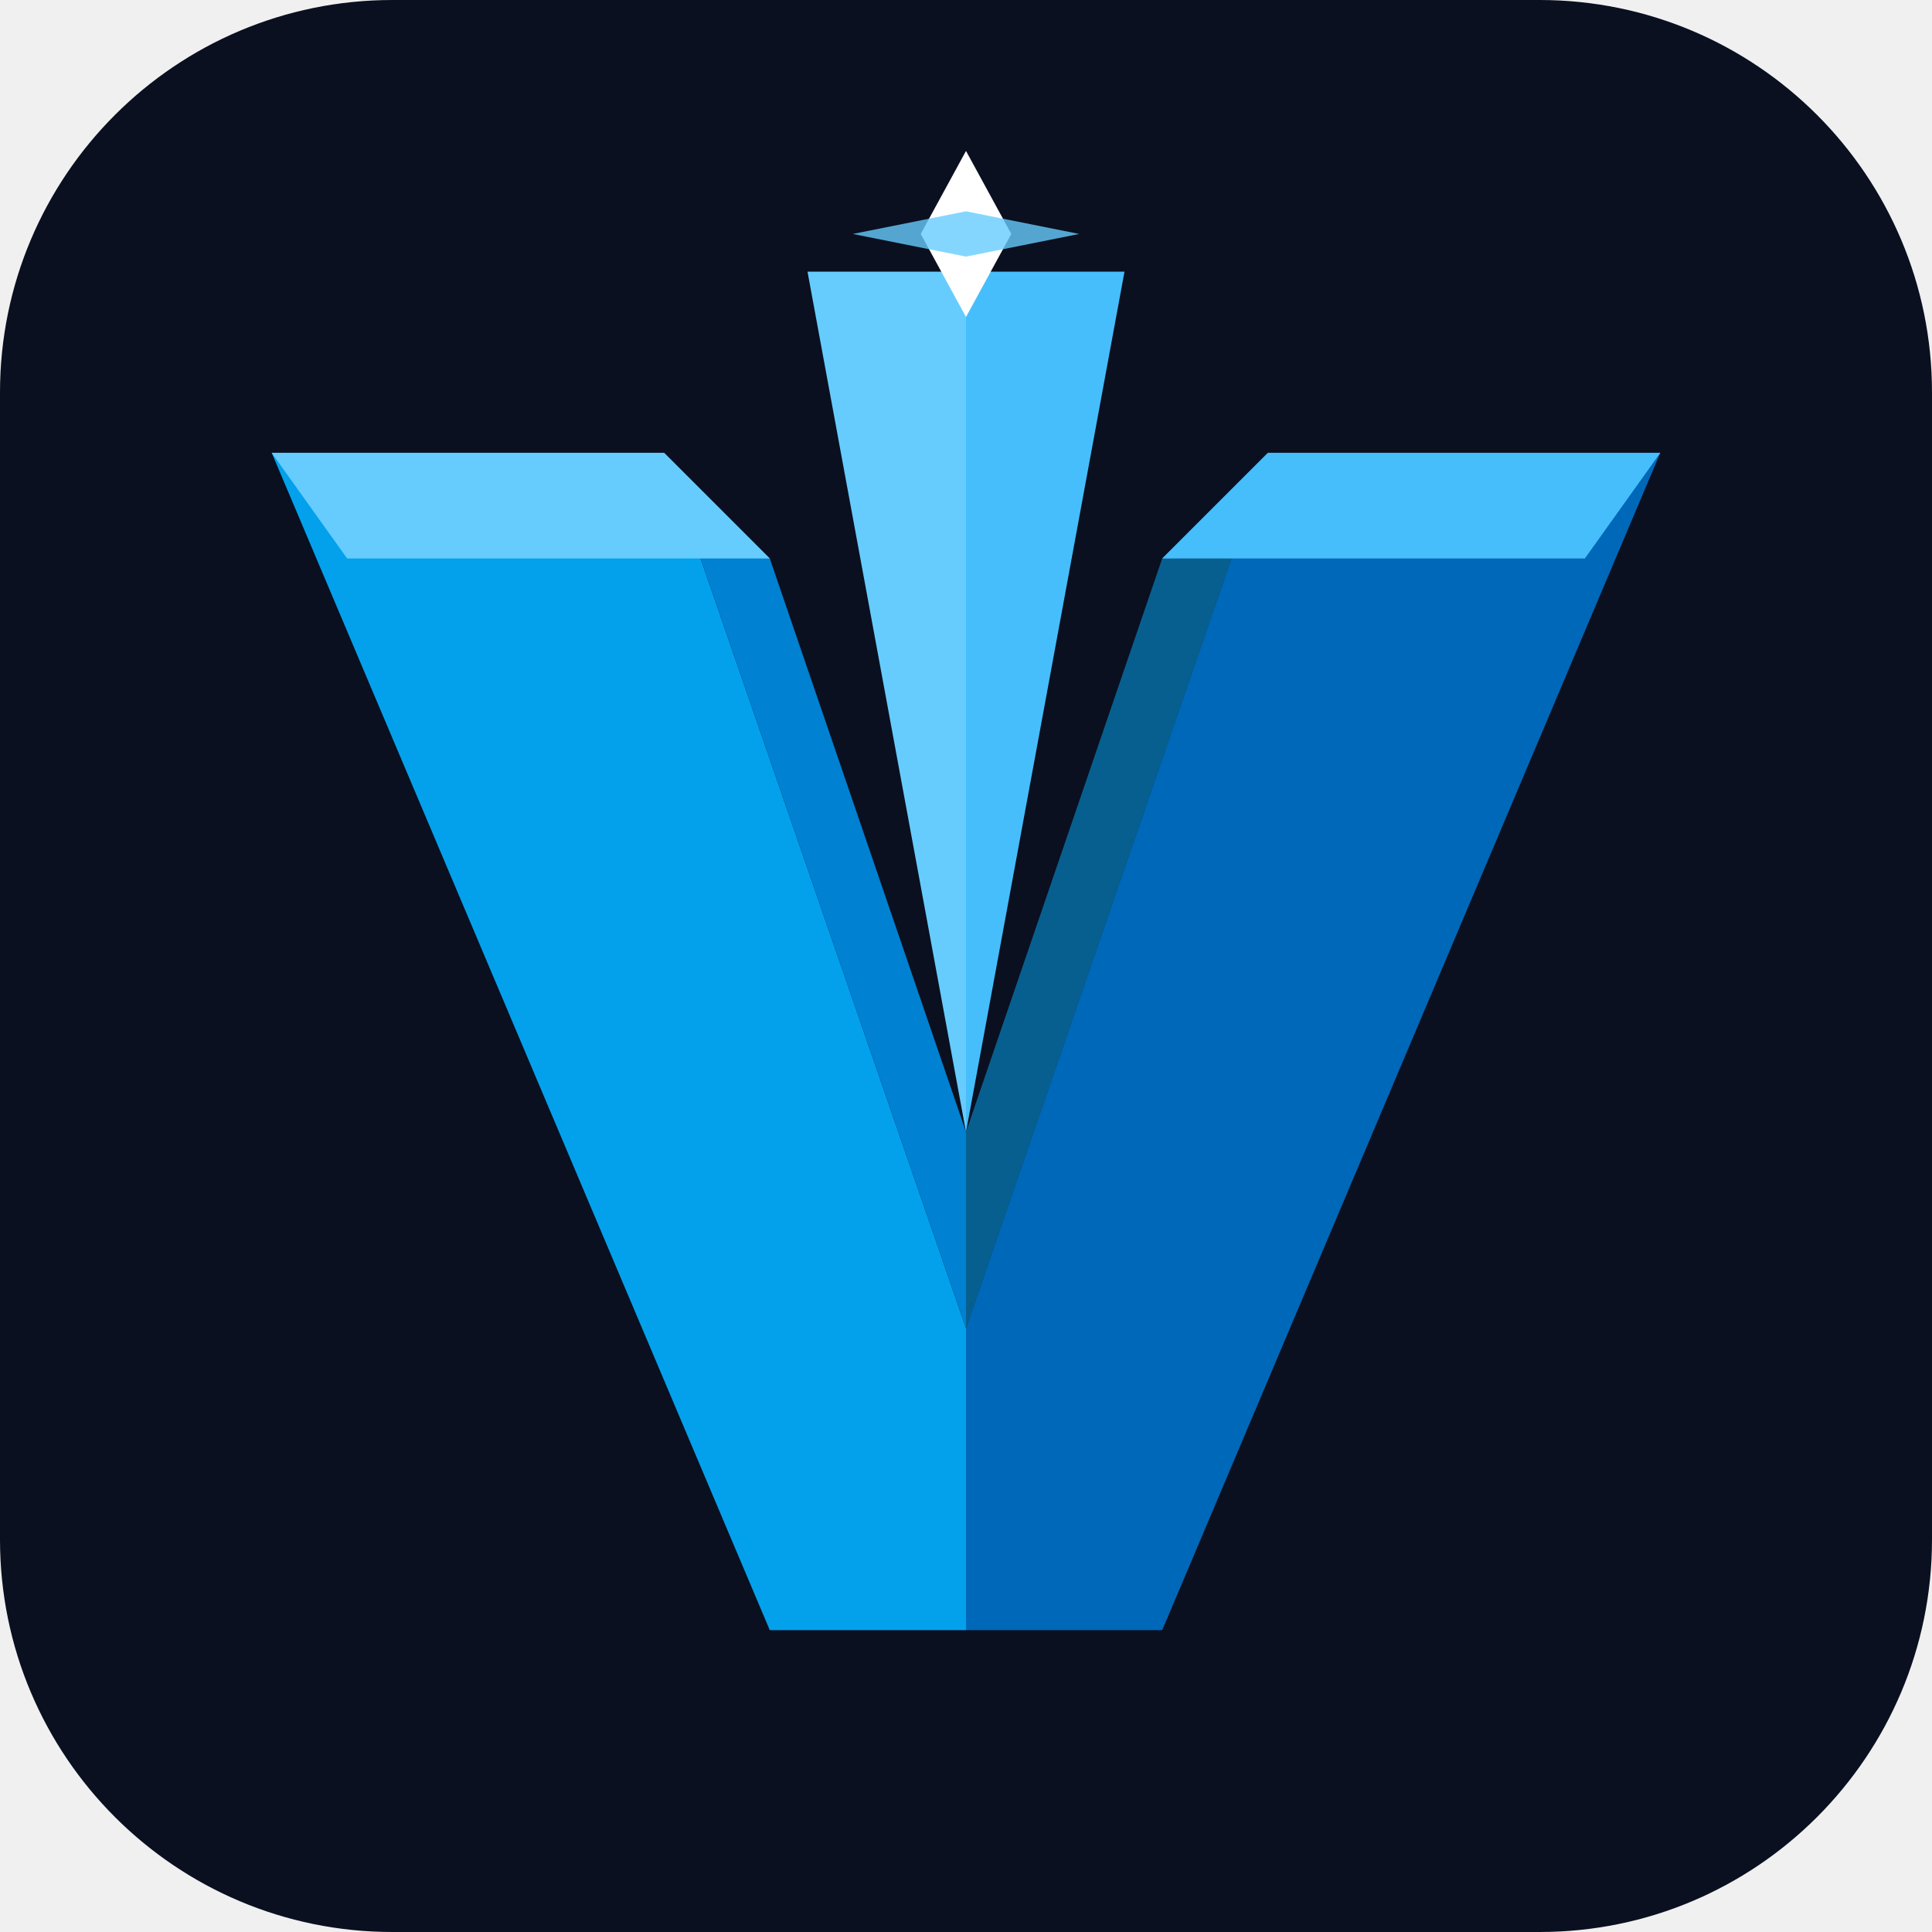
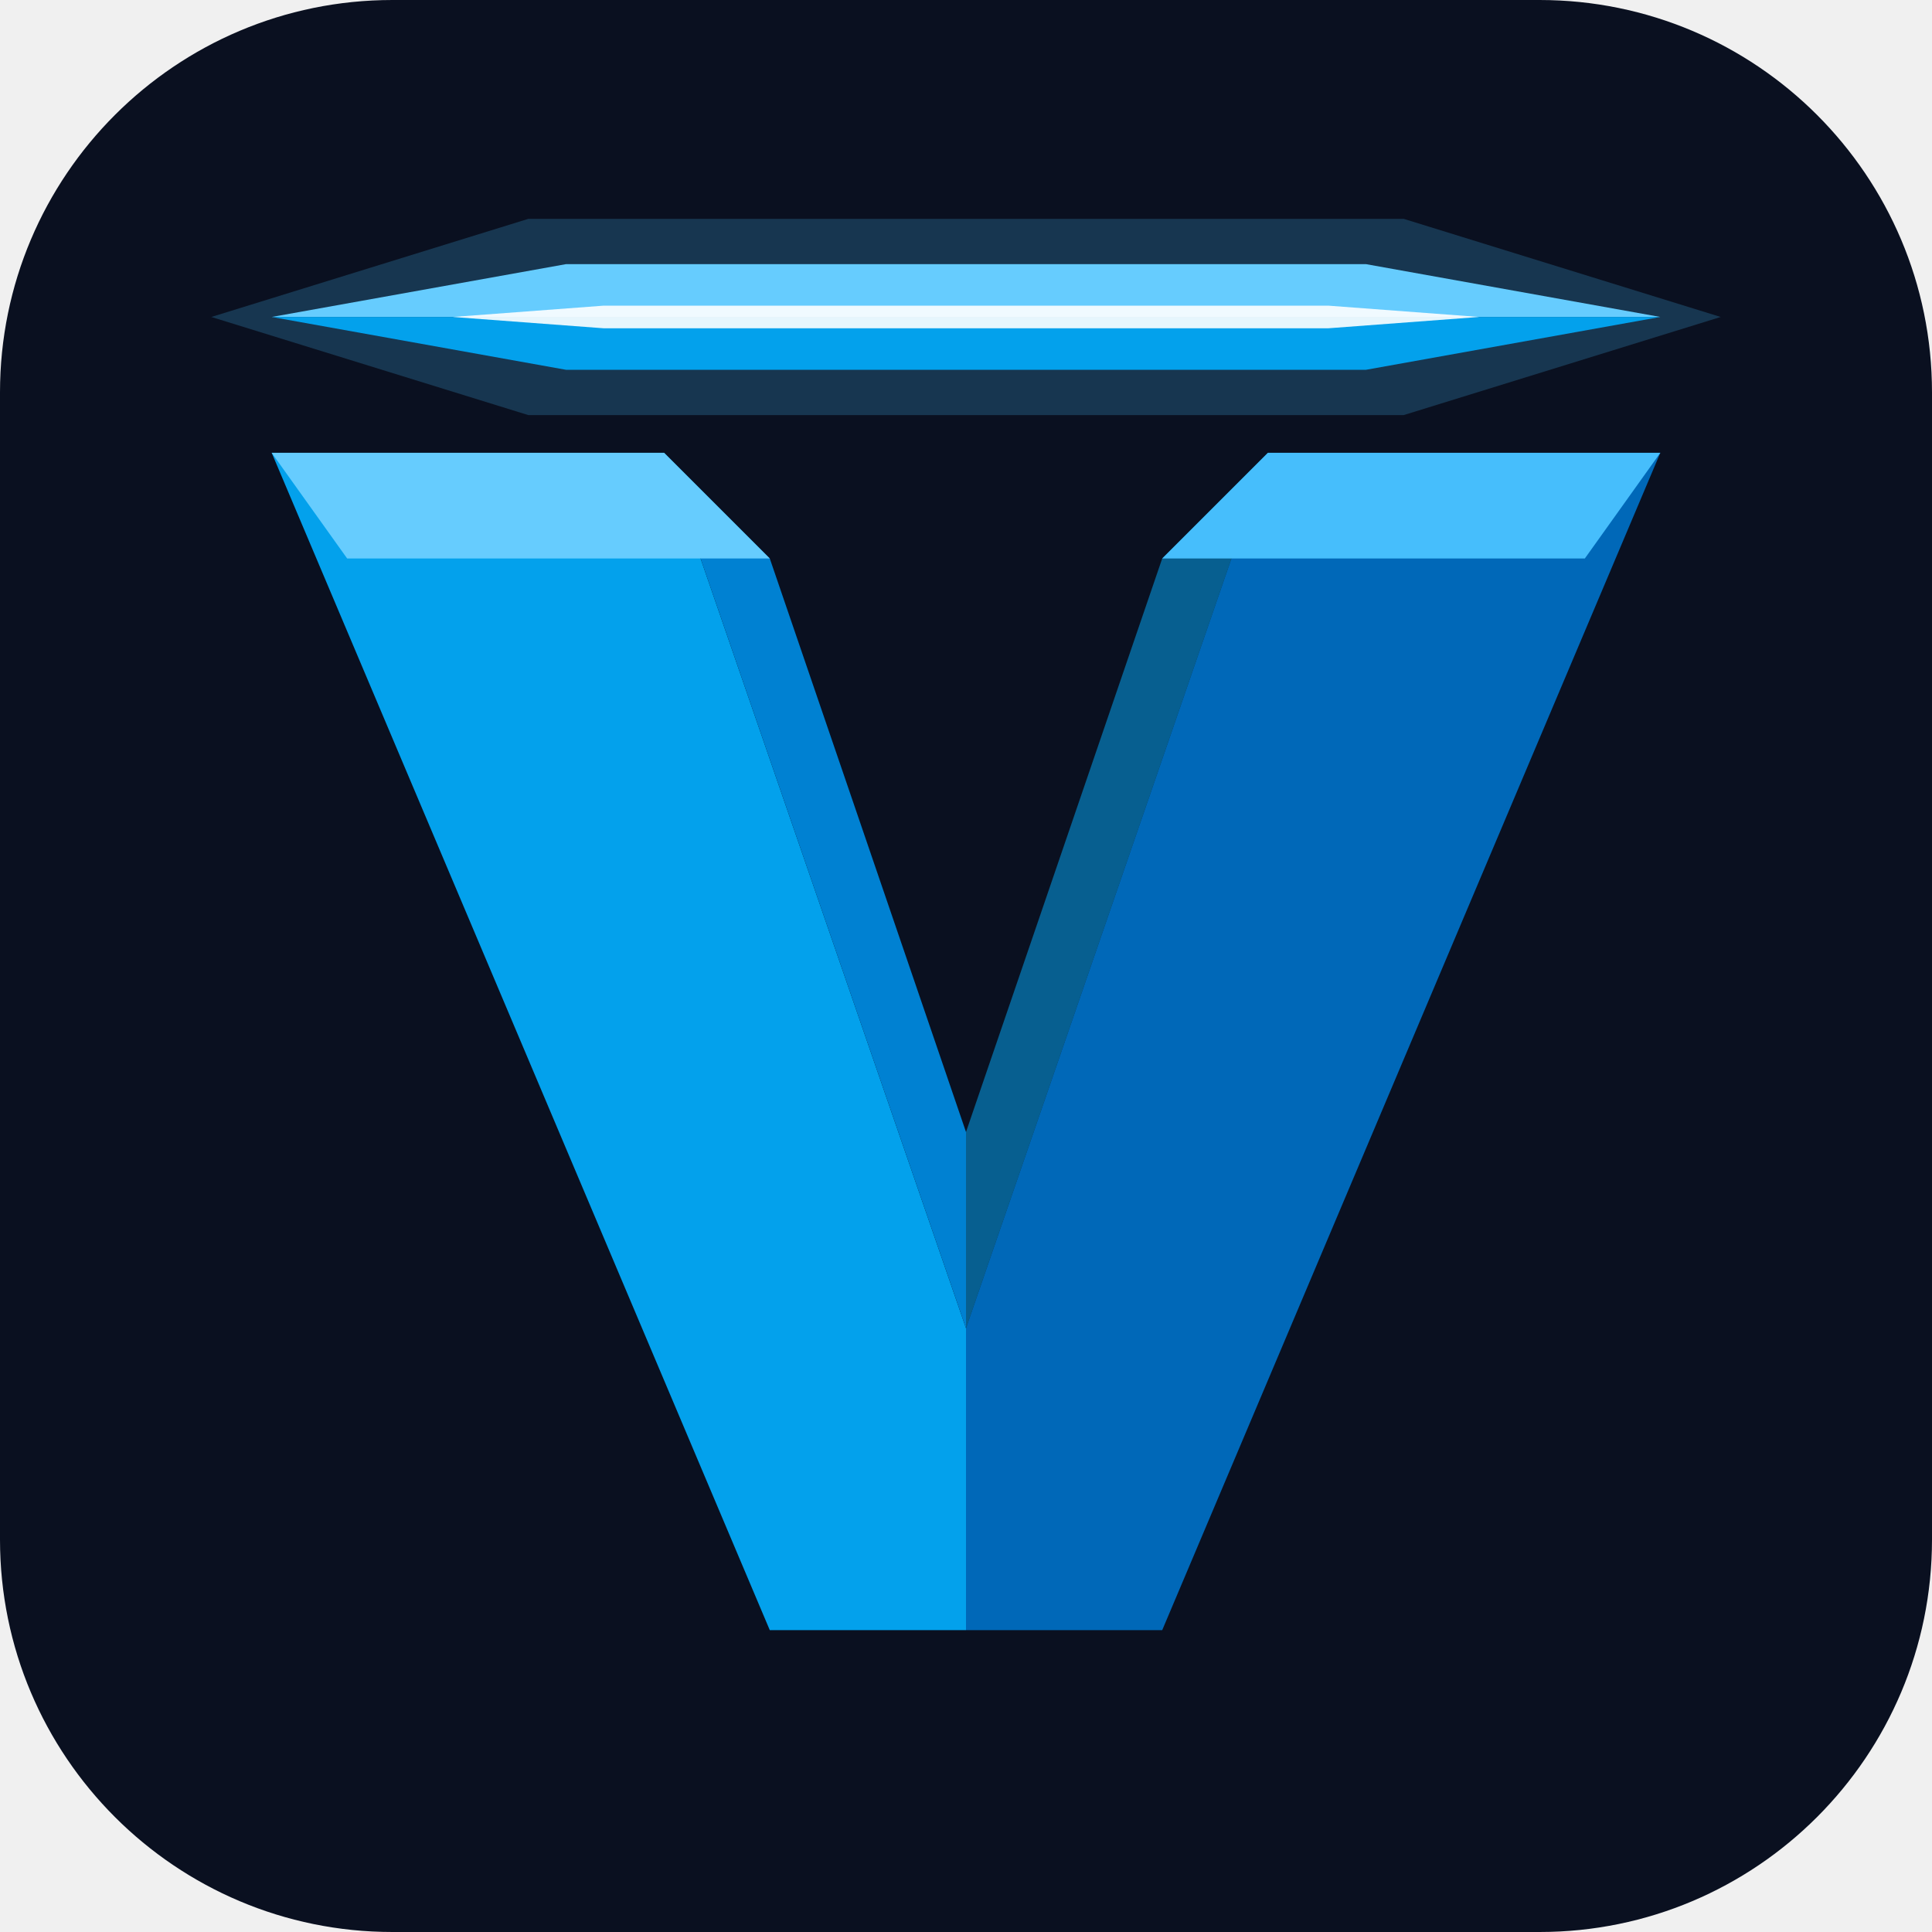
<svg xmlns="http://www.w3.org/2000/svg" width="512" height="512" viewBox="0 0 512 512">
  <rect width="512" height="512" rx="104" fill="#0a1020" />
  <path fill="#03a1ec" d="M72,120 H176 L256,352 L256,432 H204 Z" />
  <path fill="#0081d2" d="M176,120 L204,148 L256,300 L256,352 Z" />
  <path fill="#0068b8" d="M440,120 H336 L256,352 L256,432 H308 Z" />
  <path fill="#03a1ec" d="M336,120 L308,148 L256,300 L256,352 Z" opacity=".55" />
  <path fill="#66ccfe" d="M72,120 H176 L204,148 H92 Z" />
  <path fill="#46befc" d="M440,120 H336 L308,148 H420 Z" />
-   <path fill="#66ccfe" d="M256,300 L214,72 L256,72 Z" />
-   <path fill="#46befc" d="M256,300 L298,72 L256,72 Z" />
-   <path fill="#ffffff" d="M256,40 L268,62 L256,84 L244,62 Z" />
-   <path fill="#66ccfe" opacity=".8" d="M226,62 L256,56 L286,62 L256,68 Z" />
+   <path fill="#46befc" opacity=".22" d="M56,84 L140,58 H372 L456,84 L372,110 H140 Z" />
+   <path fill="#66ccfe" d="M72,84 L150,70 H362 L440,84 Z" />
+   <path fill="#03a1ec" d="M72,84 L150,98 H362 L440,84 Z" />
+   <path fill="#ffffff" opacity=".9" d="M120,84 L160,81 H352 L392,84 L352,87 H160 Z" />
</svg>
